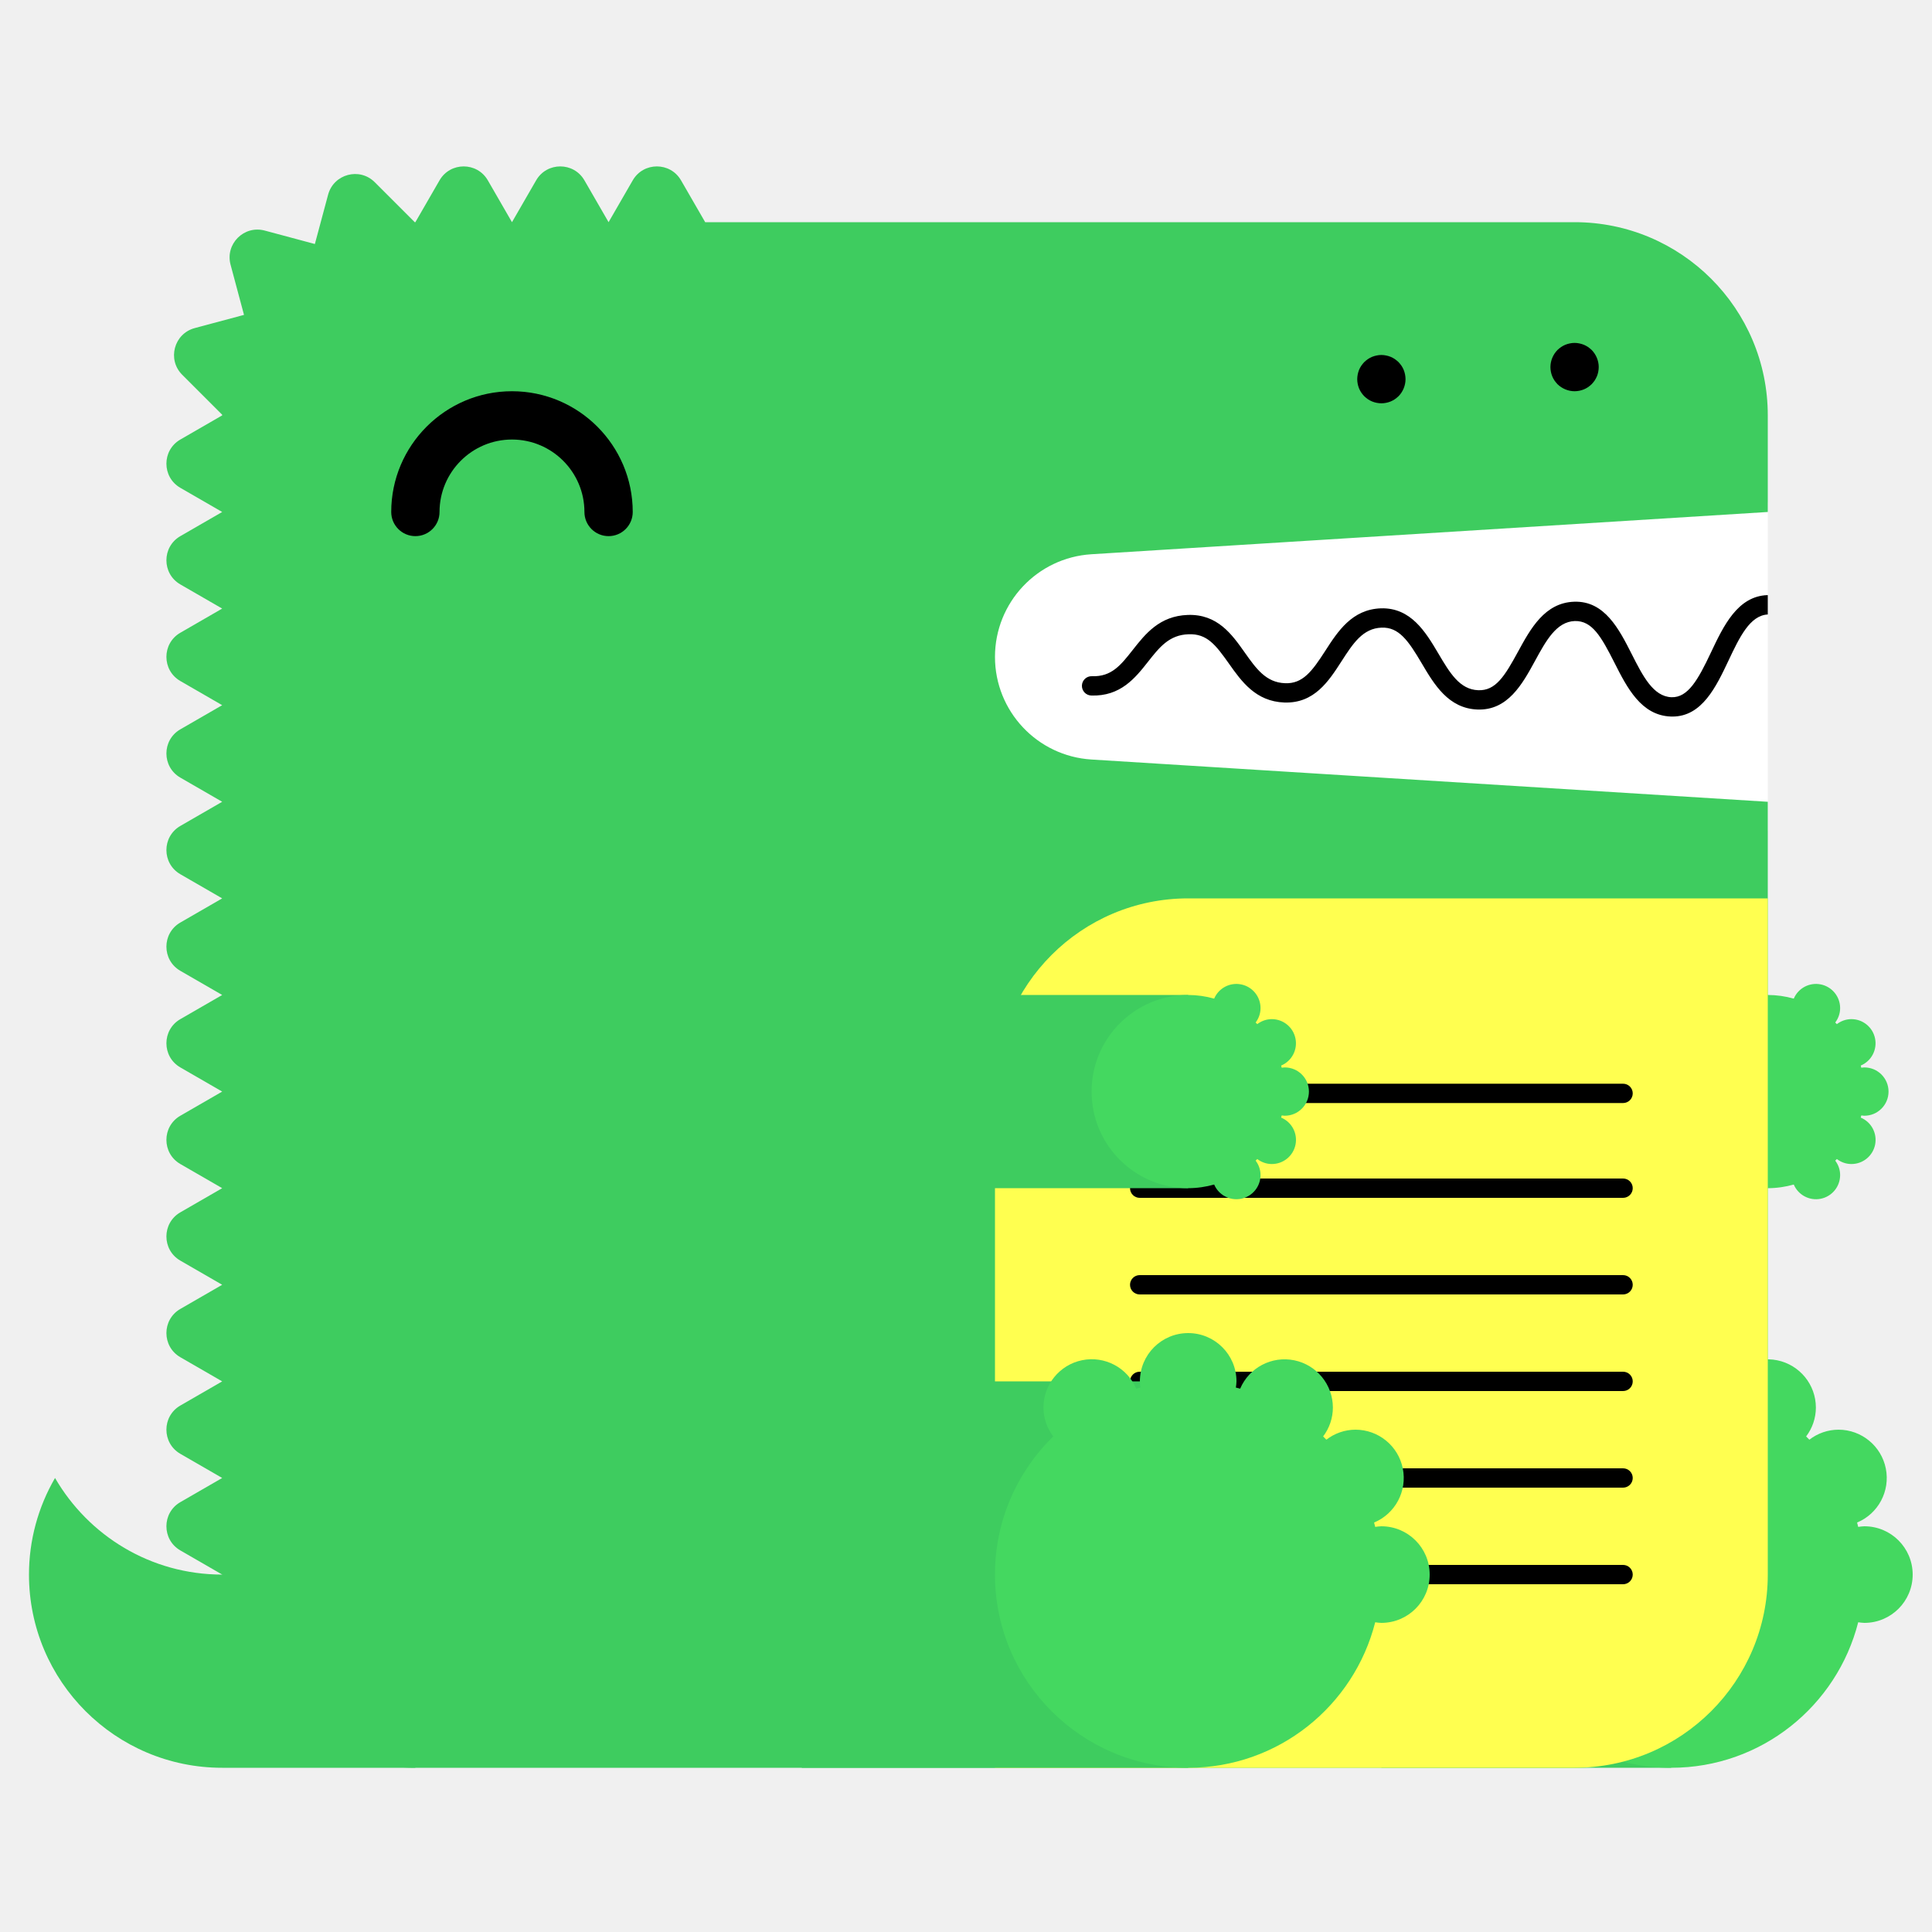
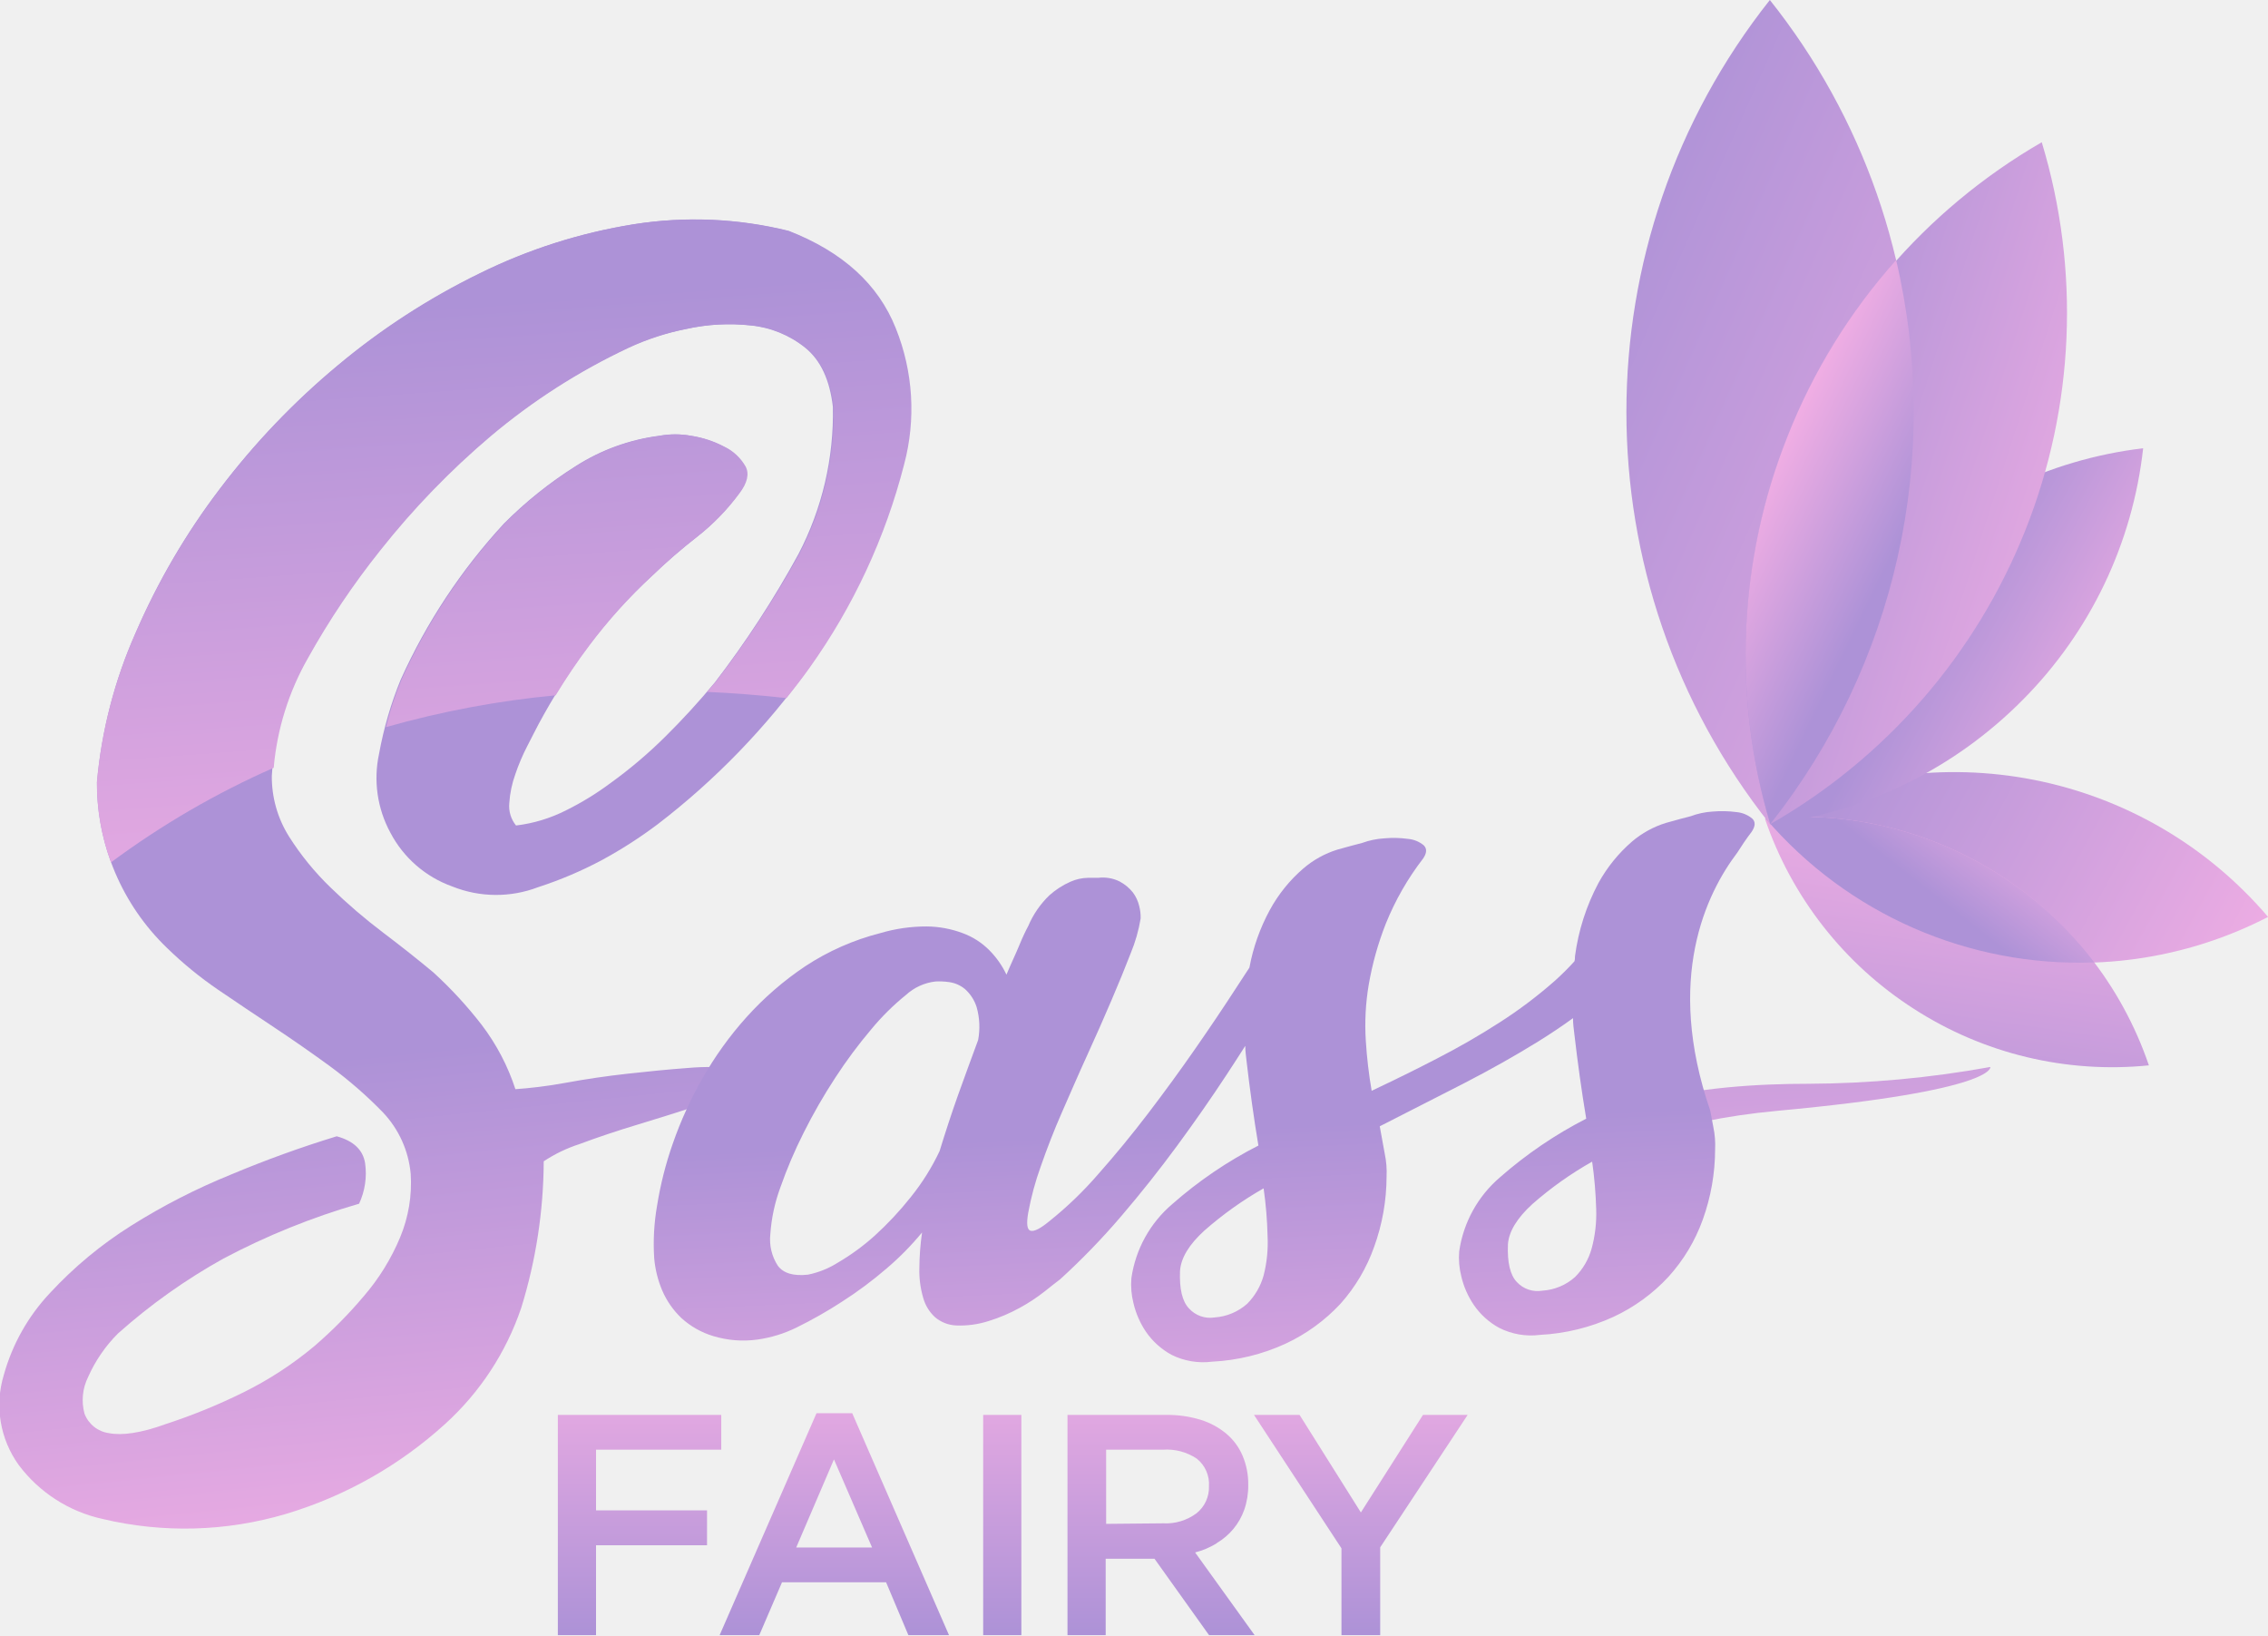
- <svg xmlns="http://www.w3.org/2000/svg" width="200" height="200" viewBox="0 0 200 200">
-   <g fill="none" fill-rule="evenodd">
-     <path fill="#FFF" d="M99 52h84v34H99z" />
-     <path d="M23 163c-7.398 0-13.843-4.027-17.303-10A19.886 19.886 0 0 0 3 163c0 11.046 8.954 20 20 20h20v-20H23z" fill="#3ECC5F" />
-     <path d="M112.98 57.376L183 53V43c0-11.046-8.954-20-20-20H73l-2.5-4.33c-1.112-1.925-3.889-1.925-5 0L63 23l-2.5-4.33c-1.111-1.925-3.889-1.925-5 0L53 23l-2.5-4.33c-1.111-1.925-3.889-1.925-5 0L43 23c-.022 0-.042.003-.065.003l-4.142-4.141c-1.57-1.571-4.252-.853-4.828 1.294l-1.369 5.104-5.192-1.392c-2.148-.575-4.111 1.389-3.535 3.536l1.39 5.193-5.102 1.367c-2.148.576-2.867 3.259-1.296 4.83l4.142 4.142c0 .021-.003.042-.003.064l-4.33 2.5c-1.925 1.111-1.925 3.889 0 5L23 53l-4.33 2.5c-1.925 1.111-1.925 3.889 0 5L23 63l-4.33 2.5c-1.925 1.111-1.925 3.889 0 5L23 73l-4.33 2.5c-1.925 1.111-1.925 3.889 0 5L23 83l-4.33 2.5c-1.925 1.111-1.925 3.889 0 5L23 93l-4.33 2.5c-1.925 1.111-1.925 3.889 0 5L23 103l-4.33 2.5c-1.925 1.111-1.925 3.889 0 5L23 113l-4.33 2.5c-1.925 1.111-1.925 3.889 0 5L23 123l-4.33 2.5c-1.925 1.111-1.925 3.889 0 5L23 133l-4.33 2.5c-1.925 1.111-1.925 3.889 0 5L23 143l-4.33 2.5c-1.925 1.111-1.925 3.889 0 5L23 153l-4.33 2.5c-1.925 1.111-1.925 3.889 0 5L23 163c0 11.046 8.954 20 20 20h120c11.046 0 20-8.954 20-20V83l-70.02-4.376A10.645 10.645 0 0 1 103 68c0-5.621 4.37-10.273 9.98-10.624" fill="#3ECC5F" />
-     <path fill="#3ECC5F" d="M143 183h30v-40h-30z" />
-     <path d="M193 158c-.219 0-.428.037-.639.064-.038-.15-.074-.301-.116-.451A5 5 0 0 0 190.32 148a4.96 4.96 0 0 0-3.016 1.036 26.531 26.531 0 0 0-.335-.336 4.955 4.955 0 0 0 1.011-2.987 5 5 0 0 0-9.599-1.959c-.148-.042-.297-.077-.445-.115.027-.211.064-.42.064-.639a5 5 0 0 0-5-5 5 5 0 0 0-5 5c0 .219.037.428.064.639-.148.038-.297.073-.445.115a4.998 4.998 0 0 0-9.599 1.959c0 1.125.384 2.151 1.011 2.987-3.717 3.632-6.031 8.693-6.031 14.3 0 11.046 8.954 20 20 20 9.339 0 17.16-6.41 19.361-15.064.211.027.42.064.639.064a5 5 0 0 0 5-5 5 5 0 0 0-5-5" fill="#44D860" />
-     <path fill="#3ECC5F" d="M153 123h30v-20h-30z" />
-     <path d="M193 115.5a2.5 2.5 0 1 0 0-5c-.109 0-.214.019-.319.032-.02-.075-.037-.15-.058-.225a2.501 2.501 0 0 0-.963-4.807c-.569 0-1.088.197-1.508.518a6.653 6.653 0 0 0-.168-.168c.314-.417.506-.931.506-1.494a2.5 2.5 0 0 0-4.8-.979A9.987 9.987 0 0 0 183 103c-5.522 0-10 4.478-10 10s4.478 10 10 10c.934 0 1.833-.138 2.69-.377a2.5 2.5 0 0 0 4.8-.979c0-.563-.192-1.077-.506-1.494.057-.055.113-.111.168-.168.42.321.939.518 1.508.518a2.5 2.5 0 0 0 .963-4.807c.021-.074.038-.15.058-.225.105.013.21.032.319.032" fill="#44D860" />
-     <path d="M63 55.5a2.5 2.5 0 0 1-2.5-2.5c0-4.136-3.364-7.5-7.5-7.5s-7.5 3.364-7.5 7.5a2.5 2.5 0 1 1-5 0c0-6.893 5.607-12.5 12.5-12.5S65.5 46.107 65.5 53a2.5 2.5 0 0 1-2.5 2.5" fill="#000" />
-     <path d="M103 183h60c11.046 0 20-8.954 20-20V93h-60c-11.046 0-20 8.954-20 20v70z" fill="#FFFF50" />
-     <path d="M168.02 124h-50.04a1 1 0 1 1 0-2h50.04a1 1 0 1 1 0 2m0 20h-50.04a1 1 0 1 1 0-2h50.04a1 1 0 1 1 0 2m0 20h-50.04a1 1 0 1 1 0-2h50.04a1 1 0 1 1 0 2m0-49.814h-50.04a1 1 0 1 1 0-2h50.04a1 1 0 1 1 0 2m0 19.814h-50.04a1 1 0 1 1 0-2h50.04a1 1 0 1 1 0 2m0 20h-50.04a1 1 0 1 1 0-2h50.04a1 1 0 1 1 0 2M183 61.611c-.012 0-.022-.006-.034-.005-3.09.105-4.552 3.196-5.842 5.923-1.346 2.85-2.387 4.703-4.093 4.647-1.889-.068-2.969-2.202-4.113-4.46-1.314-2.594-2.814-5.536-5.963-5.426-3.046.104-4.513 2.794-5.807 5.167-1.377 2.528-2.314 4.065-4.121 3.994-1.927-.07-2.951-1.805-4.136-3.813-1.321-2.236-2.848-4.75-5.936-4.664-2.994.103-4.465 2.385-5.763 4.4-1.373 2.13-2.335 3.428-4.165 3.351-1.973-.07-2.992-1.51-4.171-3.177-1.324-1.873-2.816-3.993-5.895-3.89-2.928.1-4.399 1.97-5.696 3.618-1.232 1.564-2.194 2.802-4.229 2.724a1 1 0 0 0-.072 2c3.017.101 4.545-1.8 5.872-3.487 1.177-1.496 2.193-2.787 4.193-2.855 1.926-.082 2.829 1.115 4.195 3.045 1.297 1.834 2.769 3.914 5.731 4.021 3.103.104 4.596-2.215 5.918-4.267 1.182-1.834 2.202-3.417 4.15-3.484 1.793-.067 2.769 1.35 4.145 3.681 1.297 2.197 2.766 4.686 5.787 4.796 3.125.108 4.634-2.62 5.949-5.035 1.139-2.088 2.214-4.06 4.119-4.126 1.793-.042 2.728 1.595 4.111 4.33 1.292 2.553 2.757 5.445 5.825 5.556l.169.003c3.064 0 4.518-3.075 5.805-5.794 1.139-2.41 2.217-4.68 4.067-4.773v-2z" fill="#000" />
-     <path fill="#3ECC5F" d="M83 183h40v-40H83z" />
-     <path d="M143 158c-.219 0-.428.037-.639.064-.038-.15-.074-.301-.116-.451A5 5 0 0 0 140.32 148a4.96 4.96 0 0 0-3.016 1.036 26.531 26.531 0 0 0-.335-.336 4.955 4.955 0 0 0 1.011-2.987 5 5 0 0 0-9.599-1.959c-.148-.042-.297-.077-.445-.115.027-.211.064-.42.064-.639a5 5 0 0 0-5-5 5 5 0 0 0-5 5c0 .219.037.428.064.639-.148.038-.297.073-.445.115a4.998 4.998 0 0 0-9.599 1.959c0 1.125.384 2.151 1.011 2.987-3.717 3.632-6.031 8.693-6.031 14.3 0 11.046 8.954 20 20 20 9.339 0 17.16-6.41 19.361-15.064.211.027.42.064.639.064a5 5 0 0 0 5-5 5 5 0 0 0-5-5" fill="#44D860" />
-     <path fill="#3ECC5F" d="M83 123h40v-20H83z" />
-     <path d="M133 115.5a2.5 2.5 0 1 0 0-5c-.109 0-.214.019-.319.032-.02-.075-.037-.15-.058-.225a2.501 2.501 0 0 0-.963-4.807c-.569 0-1.088.197-1.508.518a6.653 6.653 0 0 0-.168-.168c.314-.417.506-.931.506-1.494a2.5 2.5 0 0 0-4.8-.979A9.987 9.987 0 0 0 123 103c-5.522 0-10 4.478-10 10s4.478 10 10 10c.934 0 1.833-.138 2.69-.377a2.5 2.5 0 0 0 4.8-.979c0-.563-.192-1.077-.506-1.494.057-.055.113-.111.168-.168.42.321.939.518 1.508.518a2.5 2.5 0 0 0 .963-4.807c.021-.074.038-.15.058-.225.105.013.21.032.319.032" fill="#44D860" />
-     <path d="M143 41.75c-.16 0-.33-.02-.49-.05a2.52 2.52 0 0 1-.47-.14c-.15-.06-.29-.14-.431-.23-.13-.09-.259-.2-.38-.31-.109-.12-.219-.24-.309-.38s-.17-.28-.231-.43a2.619 2.619 0 0 1-.189-.96c0-.16.02-.33.05-.49.03-.16.08-.31.139-.47.061-.15.141-.29.231-.43.09-.13.2-.26.309-.38.121-.11.25-.22.38-.31.141-.09.281-.17.431-.23.149-.06.31-.11.47-.14.32-.07.65-.07.98 0 .159.03.32.08.47.14.149.06.29.14.43.23.13.09.259.2.38.31.11.12.22.25.31.38.09.14.17.28.23.43.06.16.11.31.14.47.029.16.05.33.05.49 0 .66-.271 1.31-.73 1.77-.121.11-.25.22-.38.31-.14.09-.281.17-.43.23a2.565 2.565 0 0 1-.96.19m20-1.25c-.66 0-1.3-.27-1.771-.73a3.802 3.802 0 0 1-.309-.38c-.09-.14-.17-.28-.231-.43a2.619 2.619 0 0 1-.189-.96c0-.66.27-1.3.729-1.77.121-.11.25-.22.38-.31.141-.09.281-.17.431-.23.149-.06.31-.11.47-.14.32-.07.66-.07.98 0 .159.03.32.08.47.14.149.06.29.14.43.23.13.09.259.2.38.31.459.47.73 1.11.73 1.77 0 .16-.021.33-.05.49-.03.16-.08.32-.14.47-.07.15-.14.29-.23.43-.09.13-.2.26-.31.38-.121.11-.25.22-.38.31-.14.09-.281.17-.43.23a2.565 2.565 0 0 1-.96.19" fill="#000" />
-   </g>
+ <svg xmlns="http://www.w3.org/2000/svg" xmlns:xlink="http://www.w3.org/1999/xlink" viewBox="0 0 252.32 181.88">
+   <defs>
+     <linearGradient id="a" x1="201.17" y1="101.63" x2="203.8" y2="159.01" gradientUnits="userSpaceOnUse">
+       <stop offset="0" stop-color="#ad92d7" />
+       <stop offset="1" stop-color="#f1aee4" />
+     </linearGradient>
+     <linearGradient id="b" x1="121.07" y1="190.01" x2="121.07" y2="158.1" xlink:href="#a" />
+     <linearGradient id="c" x1="1597.55" y1="92.1" x2="1546.93" y2="119.86" gradientTransform="matrix(-1 0 0 1 1807.19 0)" xlink:href="#a" />
+     <linearGradient id="d" x1="1584.95" y1="140.12" x2="1578.83" y2="97.66" gradientTransform="matrix(-1 0 0 1 1807.19 0)" xlink:href="#a" />
+     <linearGradient id="e" x1="223" y1="107.55" x2="231.7" y2="96.43" xlink:href="#a" />
+     <linearGradient id="f" x1="1584.22" y1="77.37" x2="1562.54" y2="89.23" gradientTransform="matrix(-1 0 0 1 1807.19 0)" xlink:href="#a" />
+     <linearGradient id="g" x1="1625.42" y1="43.65" x2="1554.8" y2="75.08" gradientTransform="matrix(-1 0 0 1 1807.19 0)" xlink:href="#a" />
+     <linearGradient id="h" x1="1603.64" y1="56.62" x2="1561.59" y2="70.1" gradientTransform="matrix(-1 0 0 1 1807.19 0)" xlink:href="#a" />
+     <linearGradient id="i" x1="218.32" y1="71.5" x2="203.35" y2="64.25" xlink:href="#a" />
+     <linearGradient id="j" x1="60.64" y1="124.48" x2="66.81" y2="184.81" xlink:href="#a" />
+     <linearGradient id="k" x1="62.13" y1="41.93" x2="67.68" y2="118.31" xlink:href="#a" />
+     <linearGradient id="l" x1="142.87" y1="133.92" x2="144.98" y2="180.02" xlink:href="#a" />
+   </defs>
+   <path d="M176.6 145s5.25-10.88 29.63-13.13 23.62-4.87 23.62-4.87a116.05 116.05 0 0 1-20.25 1.87c-10.87 0-28.12 1.5-34.12 12.75" transform="translate(-8.42 -8.32)" fill="url(#a)" />
+   <path d="M74.73 169.57h13.93v-3.87H70.48v24.5h4.25v-10h12.35v-3.88H74.73Zm24.53-4.06L88.48 190.2h4.41l2.53-5.88H107l2.48 5.88H114l-10.77-24.69ZM97 180.45l4.2-9.8 4.24 9.8Zm69.73-14.75-6.91 10.85L153 165.7h-5.07l9.73 14.84v9.66h4.31v-9.77l9.73-14.73Zm-48.93 24.5h4.25v-24.5h-4.25Zm26-10.25a7.16 7.16 0 0 0 1.84-1.57 7 7 0 0 0 1.21-2.14 8.15 8.15 0 0 0 .44-2.76 8.07 8.07 0 0 0-.63-3.24 6.51 6.51 0 0 0-1.81-2.45 8.31 8.31 0 0 0-2.87-1.55 12.62 12.62 0 0 0-3.81-.54h-10.99v24.5h4.25v-8.5h5.43l6.07 8.5H148l-6.62-9.2a8.67 8.67 0 0 0 2.37-1Zm-12.32-2.13v-8.25h6.32a6 6 0 0 1 3.77 1 3.62 3.62 0 0 1 1.35 3.07 3.69 3.69 0 0 1-1.38 3 5.7 5.7 0 0 1-3.71 1.12Z" transform="translate(-8.42 -8.32)" fill="url(#b)" />
+   <path d="M230.87 114.54a45.66 45.66 0 0 1-26.06-15.23 45.87 45.87 0 0 1 55.94 11 45.71 45.71 0 0 1-29.88 4.23Z" transform="translate(-8.42 -8.32)" fill="url(#c)" />
+   <path d="M221.35 120.54a40.72 40.72 0 0 1-16.58-21.16 40.84 40.84 0 0 1 42.72 27.44 40.68 40.68 0 0 1-26.14-6.28Z" transform="translate(-8.42 -8.32)" fill="url(#d)" />
+   <path d="M230.92 105.66a40.83 40.83 0 0 1 10.49 9.71 45.92 45.92 0 0 1-36.55-16 40.69 40.69 0 0 1 26.06 6.29Z" transform="translate(-8.42 -8.32)" fill="url(#e)" />
+   <path d="M233.47 86.15A47.93 47.93 0 0 1 205.35 100 47.92 47.92 0 0 1 219 71.79a47 47 0 0 1 27.85-13.61 47 47 0 0 1-13.38 27.97Z" transform="translate(-8.42 -8.32)" fill="url(#f)" />
+   <path d="M221.32 54.15a73.37 73.37 0 0 1-16 45.82 73.77 73.77 0 0 1 0-91.65 73.4 73.4 0 0 1 16 45.83Z" transform="translate(-8.42 -8.32)" fill="url(#g)" />
+   <path d="M233.74 67.31A65.54 65.54 0 0 1 205.35 100a66 66 0 0 1 30.22-75.86 65.44 65.44 0 0 1-1.83 43.17Z" transform="translate(-8.42 -8.32)" fill="url(#h)" />
+   <path d="M207.3 56.82a65.52 65.52 0 0 1 12.07-19.57 73.84 73.84 0 0 1-14 62.72 65.71 65.71 0 0 1 1.93-43.15Z" transform="translate(-8.42 -8.32)" fill="url(#i)" />
+   <path d="M108 44.83q-3-7.3-11.93-10.83a43.34 43.34 0 0 0-17.21-.72 60 60 0 0 0-17.12 5.46A77.62 77.62 0 0 0 45.94 49a83.18 83.18 0 0 0-13.09 13.72 76.45 76.45 0 0 0-9.34 16 52.4 52.4 0 0 0-4.3 16.61A25.41 25.41 0 0 0 27 113.76a42.6 42.6 0 0 0 5.7 4.66q3.06 2.08 6.21 4.17t6.22 4.33a46.9 46.9 0 0 1 5.9 5.14 11.44 11.44 0 0 1 3.08 6.82 15.68 15.68 0 0 1-1.17 7.06 24.33 24.33 0 0 1-4.07 6.58 48.79 48.79 0 0 1-5.49 5.54 39.7 39.7 0 0 1-7.87 5.13 64.73 64.73 0 0 1-8.68 3.54c-2.75 1-4.85 1.28-6.28 1a3.39 3.39 0 0 1-2.73-2.17 5.77 5.77 0 0 1 .41-4.09 16 16 0 0 1 3.31-4.82 65.18 65.18 0 0 1 11.74-8.34 79.28 79.28 0 0 1 15.09-6.1 8 8 0 0 0 .67-4.5q-.35-2.23-3.16-3a124.19 124.19 0 0 0-11.77 4.26A70.68 70.68 0 0 0 23 144.66a44.68 44.68 0 0 0-9 7.46 21.8 21.8 0 0 0-5.16 9.15 11.43 11.43 0 0 0 1.66 10 15.92 15.92 0 0 0 9.31 6 39.57 39.57 0 0 0 20.44-.56 45.89 45.89 0 0 0 17.69-10 30.76 30.76 0 0 0 8.47-12.92 55.9 55.9 0 0 0 2.5-16.3 16.32 16.32 0 0 1 4-1.92q3-1.12 6.48-2.17t6.65-2.09l4.66-1.52c1.33-.32 1.88-.85 1.66-1.6a3.21 3.21 0 0 0-1.83-1 27.22 27.22 0 0 0-5.57-.08c-2.16.16-4.4.38-6.73.64s-4.6.59-6.82 1-4.1.61-5.65.72a24.15 24.15 0 0 0-3.74-7.14 45.86 45.86 0 0 0-5.4-5.86c-1.67-1.39-3.52-2.86-5.57-4.41a61.94 61.94 0 0 1-5.83-5 30.72 30.72 0 0 1-4.65-5.7 12.47 12.47 0 0 1-1.91-6.74 29.87 29.87 0 0 1 3.96-13.12 87.43 87.43 0 0 1 8.06-12A88.92 88.92 0 0 1 62.9 56.86 69.9 69.9 0 0 1 78.28 47a28.46 28.46 0 0 1 6.4-2.08 22 22 0 0 1 7.23-.4A11.46 11.46 0 0 1 98 47c1.72 1.39 2.74 3.59 3.08 6.58a33.81 33.81 0 0 1-3.83 16.37 110.14 110.14 0 0 1-9.31 14.29c-1.77 2.14-3.61 4.14-5.49 6a50.94 50.94 0 0 1-6.15 5.21 32 32 0 0 1-4.9 3 16.62 16.62 0 0 1-5.57 1.69 3.41 3.41 0 0 1-.75-2.49 11.66 11.66 0 0 1 .67-3.21 22.3 22.3 0 0 1 1.33-3.13c.5-1 .91-1.76 1.24-2.41a69 69 0 0 1 5.57-8.74 57.7 57.7 0 0 1 7.07-7.79 62.26 62.26 0 0 1 5-4.33 24.42 24.42 0 0 0 4.65-4.82c.89-1.17 1.11-2.19.66-3A5.29 5.29 0 0 0 88.92 58a11.86 11.86 0 0 0-3.66-1.21 9.7 9.7 0 0 0-3.49 0 22.53 22.53 0 0 0-9.31 3.38 45.23 45.23 0 0 0-8 6.41A64.89 64.89 0 0 0 53 83.91a41.21 41.21 0 0 0-2.41 8.26 12.74 12.74 0 0 0 1.25 8.75 12.53 12.53 0 0 0 6.89 6 13.09 13.09 0 0 0 9.56.08 43.64 43.64 0 0 0 7.07-3 49.59 49.59 0 0 0 6.23-4A82 82 0 0 0 98.4 82.62 68.07 68.07 0 0 0 108.87 60a24 24 0 0 0-.87-15.17Z" transform="translate(-8.42 -8.32)" fill="url(#j)" />
+   <path d="M90.69 63.19c.89-1.17 1.11-2.19.67-3A5.37 5.37 0 0 0 89 58a11.59 11.59 0 0 0-3.66-1.2 9.69 9.69 0 0 0-3.49 0 22.7 22.7 0 0 0-9.32 3.37 44.93 44.93 0 0 0-8 6.42A64.93 64.93 0 0 0 53.1 83.9a36.61 36.61 0 0 0-1.74 5.3 105 105 0 0 1 18.88-3.54c1.17-1.92 2.41-3.77 3.74-5.53A58.28 58.28 0 0 1 81 72.34 64.06 64.06 0 0 1 86 68a24.46 24.46 0 0 0 4.69-4.81Zm17.38-18.38Q105.16 37.5 96.18 34A43.56 43.56 0 0 0 79 33.25a60.16 60.16 0 0 0-17.13 5.46A78 78 0 0 0 46 49a83.91 83.91 0 0 0-13.1 13.71 77.13 77.13 0 0 0-9.39 16 52.42 52.42 0 0 0-4.31 16.58 25.26 25.26 0 0 0 1.57 8.95 94 94 0 0 1 18.1-10.52 29.91 29.91 0 0 1 3.83-12.23 87.49 87.49 0 0 1 8.07-12A88.92 88.92 0 0 1 63 56.85 70 70 0 0 1 78.38 47a28.2 28.2 0 0 1 6.41-2.09 22.26 22.26 0 0 1 7.23-.4A11.55 11.55 0 0 1 98.09 47q2.58 2.09 3.08 6.58a33.83 33.83 0 0 1-3.82 16.37A112.71 112.71 0 0 1 88 84.22c-.3.36-.61.7-.92 1.06q4.31.19 8.84.69c.88-1.1 1.74-2.21 2.56-3.36A67.9 67.9 0 0 0 109 60a24 24 0 0 0-.93-15.19Z" transform="translate(-8.42 -8.32)" fill="url(#k)" />
+   <path d="m161.92 133.6 9.21-4.7q4.59-2.36 8.46-4.76c1.38-.86 2.65-1.71 3.83-2.57 0 .61.08 1.22.16 1.85.36 3.11.79 6.22 1.31 9.33a47.12 47.12 0 0 0-9.58 6.51 13.34 13.34 0 0 0-4.55 8.24 8.38 8.38 0 0 0 .23 2.78 9.5 9.5 0 0 0 1.41 3.21 8.12 8.12 0 0 0 2.81 2.53 7.81 7.81 0 0 0 4.53.78 22.37 22.37 0 0 0 8.17-2 19.55 19.55 0 0 0 6.12-4.45 19 19 0 0 0 3.82-6.35 23.18 23.18 0 0 0 1.38-7.82 9.87 9.87 0 0 0-.2-2.51c-.11-.57-.23-1.18-.34-1.81-5.06-14.7-.44-24.15 3-28.69.49-.77 1-1.54 1.6-2.32.42-.62.45-1.11.08-1.47a3.16 3.16 0 0 0-1.76-.73 12.09 12.09 0 0 0-2.65-.06 8.35 8.35 0 0 0-2.45.52c-.62.15-1.53.4-2.74.74a10.65 10.65 0 0 0-3.79 2.08 16.83 16.83 0 0 0-3.73 4.61 24 24 0 0 0-2.61 8.15c0 .19 0 .38-.07.57a30.49 30.49 0 0 1-2.21 2.19 50.28 50.28 0 0 1-6.11 4.6q-3.3 2.13-6.94 4c-2.42 1.26-4.86 2.45-7.29 3.6a51.55 51.55 0 0 1-.65-5.56 27 27 0 0 1 .32-6.22 34.46 34.46 0 0 1 1.9-6.8 30.63 30.63 0 0 1 4.15-7.25c.42-.61.45-1.1.08-1.47a3.16 3.16 0 0 0-1.76-.72 11.51 11.51 0 0 0-2.65-.06 8.71 8.71 0 0 0-2.45.51c-.62.16-1.53.4-2.74.74a10.69 10.69 0 0 0-3.79 2.09 16.5 16.5 0 0 0-3.73 4.61 21.63 21.63 0 0 0-2.28 6.43l-1.55 2.37q-1.94 3-4.44 6.6t-5.26 7.22q-2.74 3.59-5.57 6.78a41.15 41.15 0 0 1-5.42 5.22c-1 .82-1.68 1.18-2.09 1.08s-.49-.76-.28-2a32.58 32.58 0 0 1 1.4-5.17c.68-1.95 1.47-4 2.35-6s1.82-4.19 2.81-6.35 1.88-4.2 2.7-6.11 1.53-3.65 2.14-5.23a17.59 17.59 0 0 0 1.11-3.88 5 5 0 0 0-.16-1.38 4.06 4.06 0 0 0-.71-1.52 4.68 4.68 0 0 0-1.48-1.22 4.22 4.22 0 0 0-2.37-.4h-1.14a5 5 0 0 0-1.94.43 8.88 8.88 0 0 0-2.37 1.53 10.35 10.35 0 0 0-2.33 3.39c-.27.5-.62 1.22-1 2.15s-.9 2-1.43 3.27a9.78 9.78 0 0 0-1.88-2.69 8.09 8.09 0 0 0-3-1.93 11.65 11.65 0 0 0-4-.74 18 18 0 0 0-5.15.74A27.54 27.54 0 0 0 98 115.8a35 35 0 0 0-6.54 5.67 38.81 38.81 0 0 0-4.89 6.8 43.21 43.21 0 0 0-3.29 7.22 39.94 39.94 0 0 0-1.76 6.94 24.7 24.7 0 0 0-.32 5.83 11.82 11.82 0 0 0 .88 3.57 9.3 9.3 0 0 0 2.15 3.1 9.17 9.17 0 0 0 3.53 2 11.48 11.48 0 0 0 4.93.39A14.38 14.38 0 0 0 97 156a48.22 48.22 0 0 0 5.06-2.87 43.83 43.83 0 0 0 5-3.72 31.94 31.94 0 0 0 3.94-4 29.34 29.34 0 0 0-.3 4 10.61 10.61 0 0 0 .42 3.24 4.58 4.58 0 0 0 1.32 2.18 3.89 3.89 0 0 0 2.33.92 10.4 10.4 0 0 0 3.67-.5 18.24 18.24 0 0 0 3.43-1.46 19.72 19.72 0 0 0 2.74-1.8c.77-.62 1.35-1.07 1.75-1.37a78 78 0 0 0 6.78-7q3.31-3.87 6.27-7.9t5.48-7.87c.73-1.12 1.42-2.17 2.07-3.2 0 .58.08 1.16.15 1.76.36 3.1.79 6.21 1.31 9.33a46.33 46.33 0 0 0-9.58 6.51 13.31 13.31 0 0 0-4.55 8.23 8.43 8.43 0 0 0 .23 2.79 9.62 9.62 0 0 0 1.4 3.2 8.27 8.27 0 0 0 2.82 2.54 7.88 7.88 0 0 0 4.53.77 22.16 22.16 0 0 0 8.17-2 19.71 19.71 0 0 0 6.12-4.45 19 19 0 0 0 3.74-6.33 23.13 23.13 0 0 0 1.38-7.81 10 10 0 0 0-.2-2.52c-.18-.97-.37-1.98-.56-3.07Zm24.08 9.22a14.75 14.75 0 0 1-.51 4.39 7.18 7.18 0 0 1-1.84 3.15 6 6 0 0 1-3.63 1.52 3.14 3.14 0 0 1-2.84-.95c-.75-.78-1.08-2.18-1-4.19.1-1.43 1-2.92 2.72-4.49a39.44 39.44 0 0 1 6.65-4.72 46.6 46.6 0 0 1 .45 5.29ZM117.24 124c-.73 2-1.48 4-2.23 6.11s-1.43 4.2-2.06 6.25a25.5 25.5 0 0 1-3.21 5.12 36.14 36.14 0 0 1-4 4.28 25.06 25.06 0 0 1-4.1 3 9.9 9.9 0 0 1-3.33 1.34q-2.43.27-3.36-1a5.36 5.36 0 0 1-.83-3.49 18.67 18.67 0 0 1 1.11-5.19 50.66 50.66 0 0 1 2.59-6.09 61.08 61.08 0 0 1 3.53-6.14 53 53 0 0 1 4-5.38 27.15 27.15 0 0 1 3.87-3.83 5.84 5.84 0 0 1 3.28-1.49 7.72 7.72 0 0 1 1.51.07 3.51 3.51 0 0 1 1.76.77 4.51 4.51 0 0 1 1.3 2 8 8 0 0 1 .17 3.67ZM149 150.19a7.18 7.18 0 0 1-1.83 3.15 6.07 6.07 0 0 1-3.63 1.52 3.15 3.15 0 0 1-2.84-1c-.75-.78-1.08-2.17-1-4.18.1-1.43 1-2.93 2.72-4.49a39.73 39.73 0 0 1 6.58-4.69 44.67 44.67 0 0 1 .44 5.3 14.74 14.74 0 0 1-.44 4.39Z" transform="translate(-8.42 -8.32)" fill="url(#l)" />
</svg>
